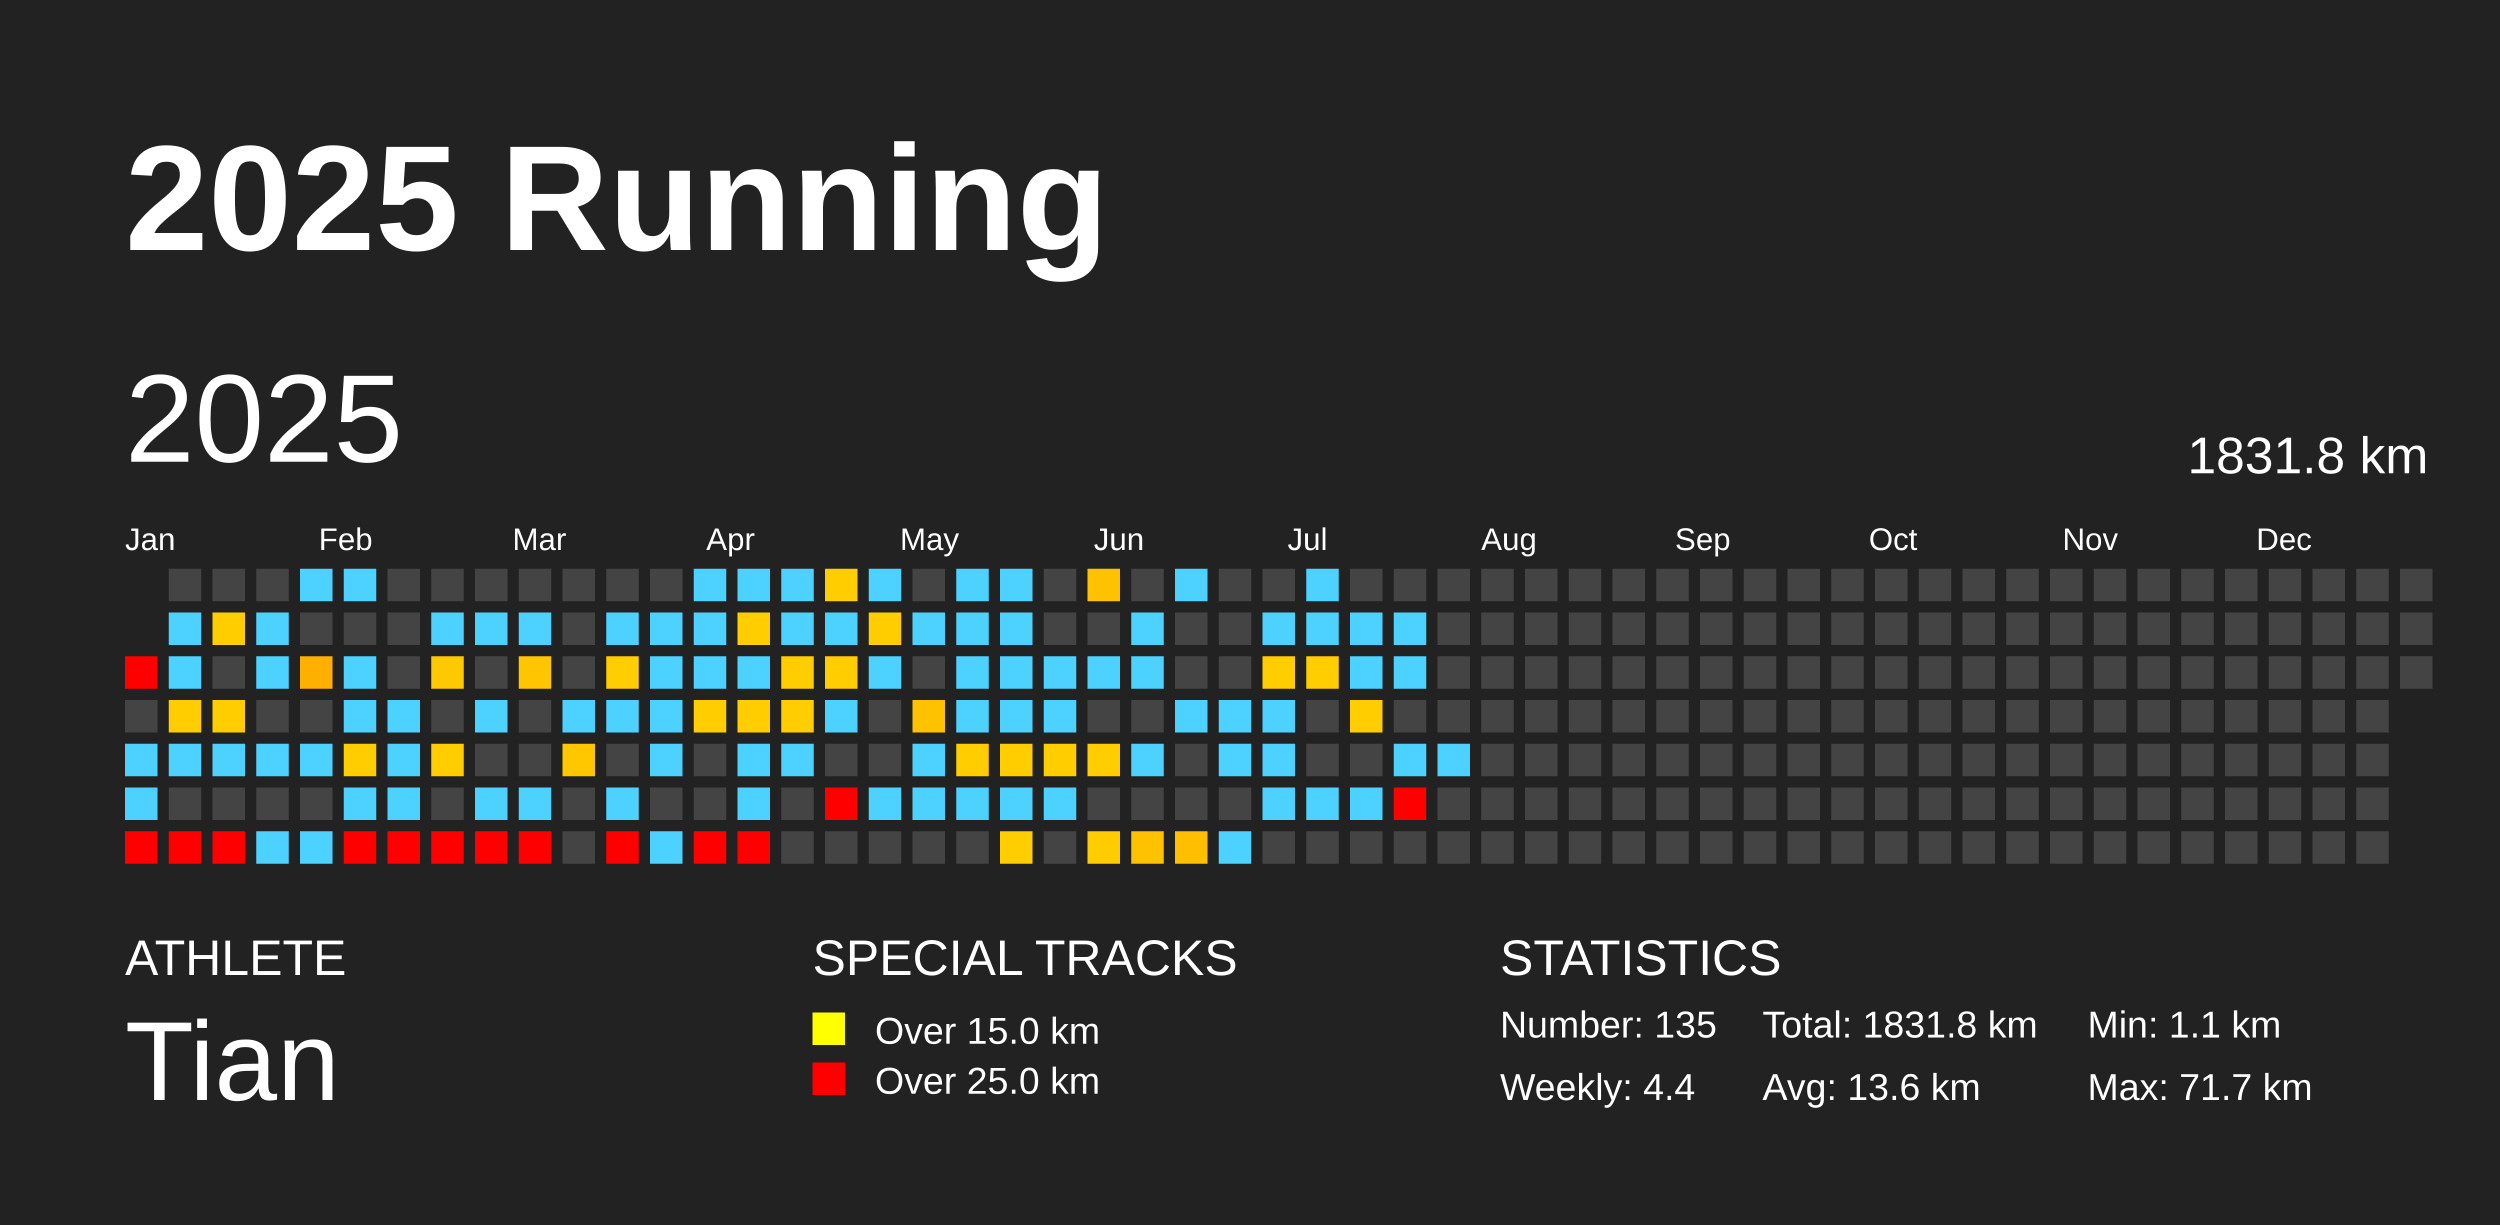
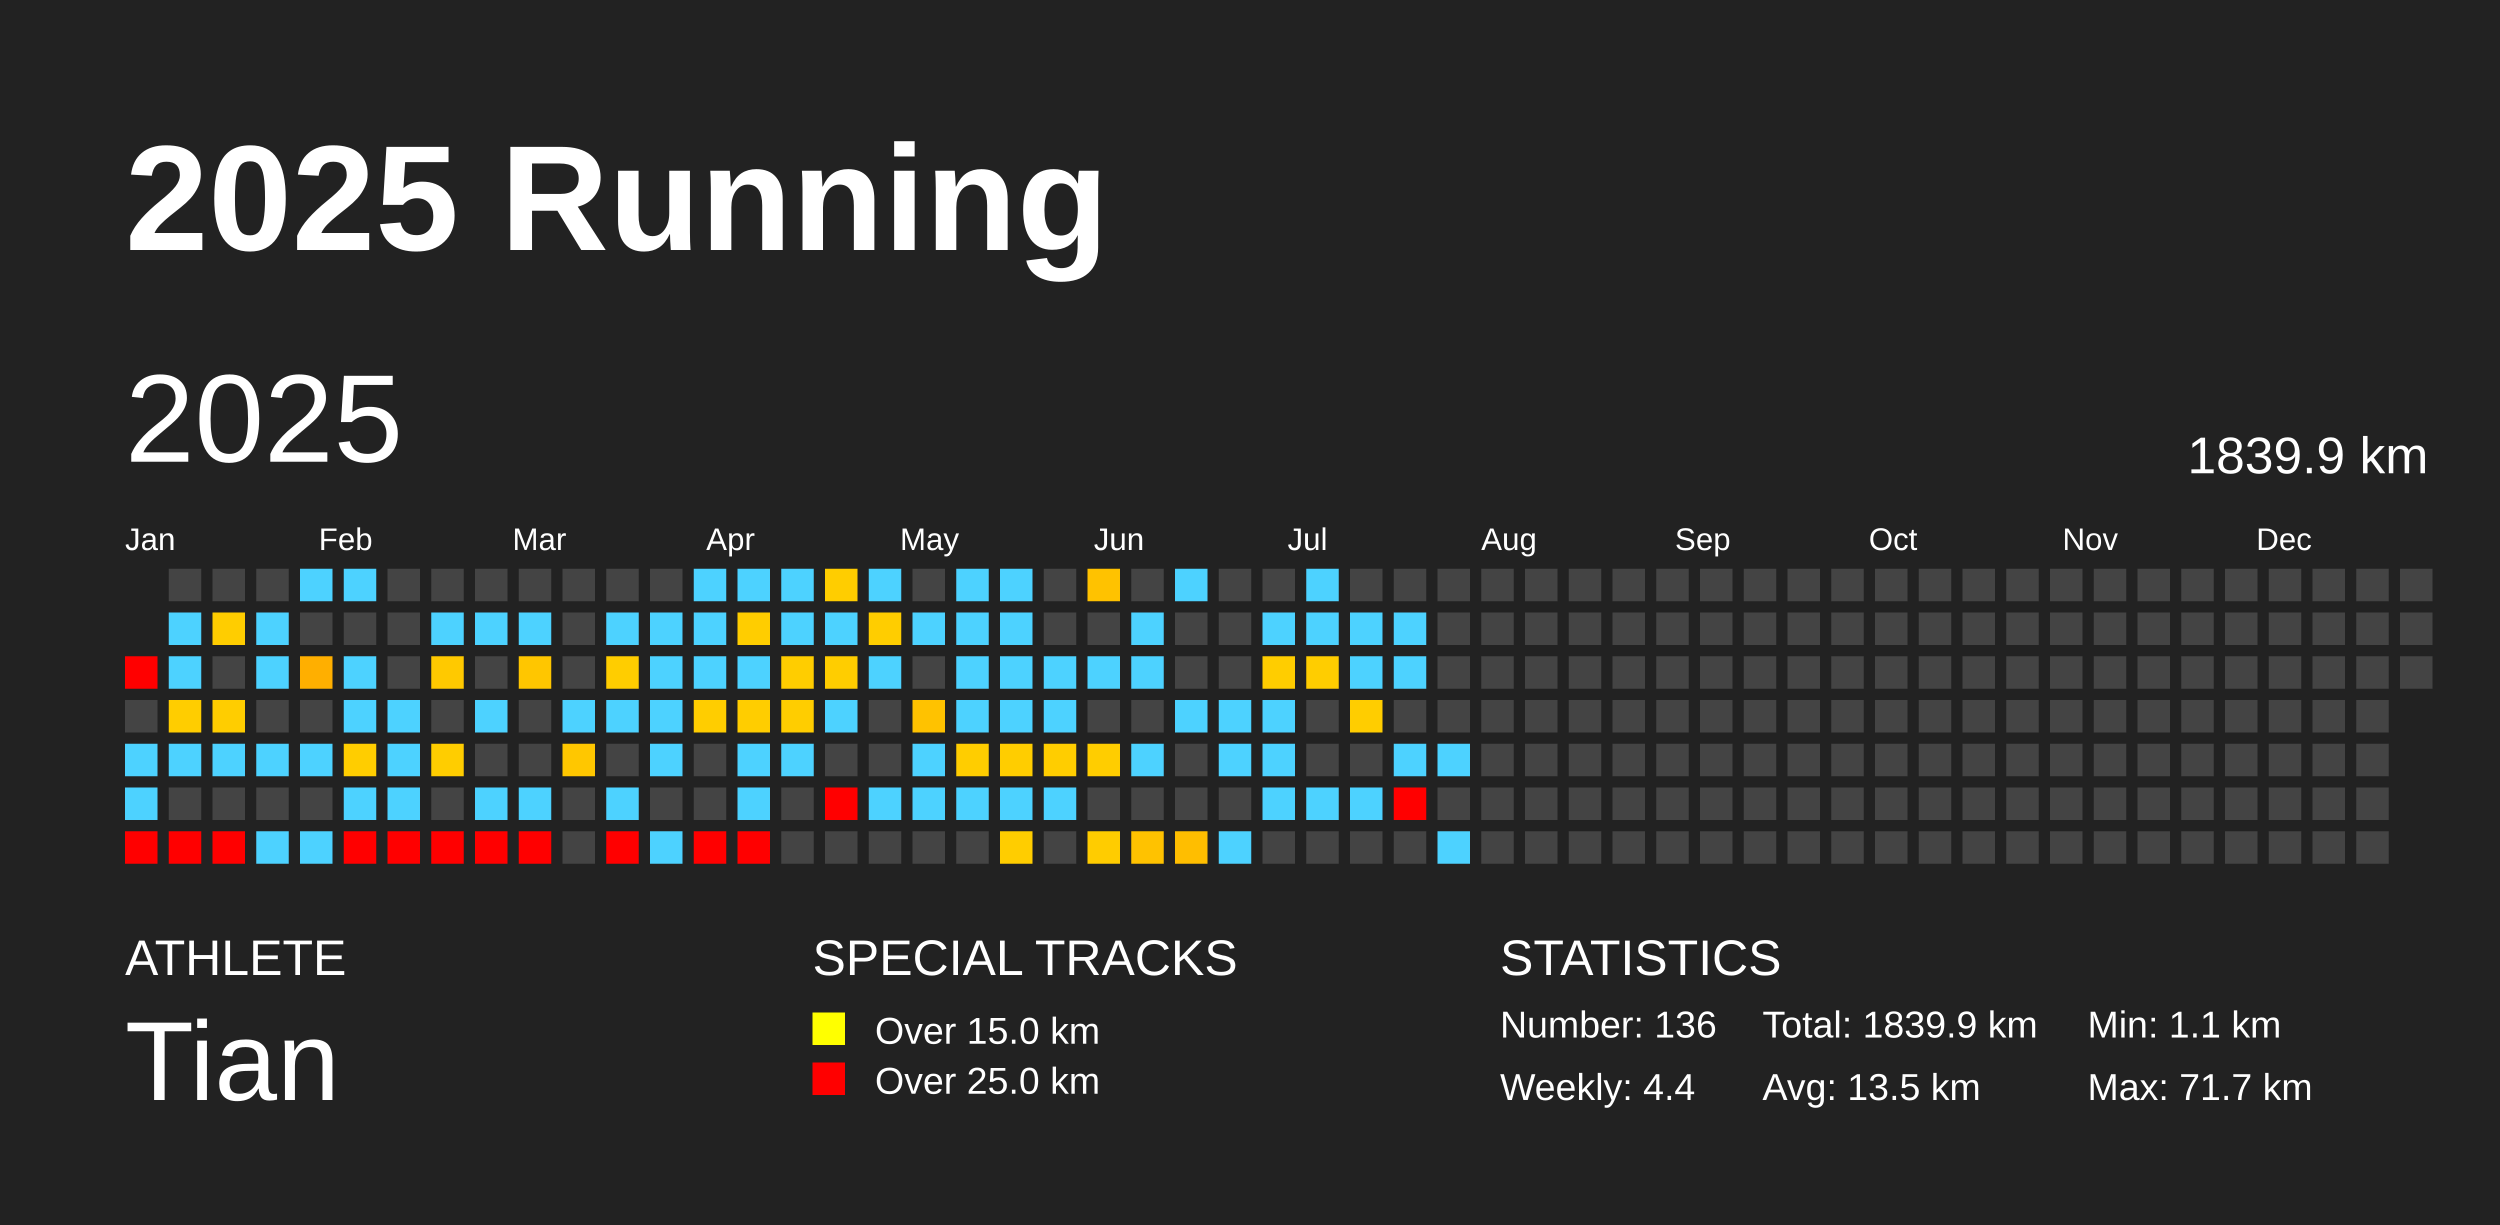
<svg xmlns="http://www.w3.org/2000/svg" baseProfile="full" height="98mm" version="1.1" viewBox="0,0,200,98" width="200mm">
  <defs />
  <rect fill="#222222" height="98" width="200" x="0" y="0" />
  <text fill="#FFFFFF" style="font-size:12px; font-family:Arial; font-weight:bold;" x="10" y="20">2025 Running</text>
  <text fill="#FFFFFF" style="font-size:4px; font-family:Arial" x="10" y="78">ATHLETE</text>
  <text fill="#FFFFFF" style="font-size:9px; font-family:Arial" x="10" y="88">Tian</text>
  <text fill="#FFFFFF" style="font-size:4px; font-family:Arial" x="65" y="78">SPECIAL TRACKS</text>
  <rect fill="yellow" height="2.6" width="2.6" x="65" y="81" />
  <text fill="#FFFFFF" style="font-size:3px; font-family:Arial" x="70" y="83.5">Over 15.0 km</text>
  <rect fill="red" height="2.6" width="2.6" x="65" y="85" />
  <text fill="#FFFFFF" style="font-size:3px; font-family:Arial" x="70" y="87.5">Over 25.0 km</text>
  <text fill="#FFFFFF" style="font-size:4px; font-family:Arial" x="120" y="78">STATISTICS</text>
-   <text fill="#FFFFFF" style="font-size:3px; font-family:Arial" x="120" y="83">Number: 135</text>
+   <text fill="#FFFFFF" style="font-size:3px; font-family:Arial" x="120" y="83">Number: 136</text>
  <text fill="#FFFFFF" style="font-size:3px; font-family:Arial" x="120" y="88">Weekly: 4.4</text>
-   <text fill="#FFFFFF" style="font-size:3px; font-family:Arial" x="141" y="83">Total: 1831.8 km</text>
-   <text fill="#FFFFFF" style="font-size:3px; font-family:Arial" x="141" y="88">Avg: 13.6 km</text>
+   <text fill="#FFFFFF" style="font-size:3px; font-family:Arial" x="141" y="83">Total: 1839.9 km</text>
+   <text fill="#FFFFFF" style="font-size:3px; font-family:Arial" x="141" y="88">Avg: 13.5 km</text>
  <text fill="#FFFFFF" style="font-size:3px; font-family:Arial" x="167" y="83">Min: 1.1 km</text>
  <text fill="#FFFFFF" style="font-size:3px; font-family:Arial" x="167" y="88">Max: 71.7 km</text>
  <text dominant-baseline="hanging" fill="#FFFFFF" style="font-size:10.0px; font-family:Arial;" x="10" y="30">2025</text>
-   <text dominant-baseline="hanging" fill="#FFFFFF" style="font-size:4.125px; font-family:Arial;" x="175" y="35">1831.8 km</text>
+   <text dominant-baseline="hanging" fill="#FFFFFF" style="font-size:4.125px; font-family:Arial;" x="175" y="35">1839.9 km</text>
  <text fill="#FFFFFF" style="font-size:2.5px; font-family:Arial" x="10.0" y="44">Jan</text>
  <text fill="#FFFFFF" style="font-size:2.5px; font-family:Arial" x="25.5" y="44">Feb</text>
  <text fill="#FFFFFF" style="font-size:2.5px; font-family:Arial" x="41.0" y="44">Mar</text>
  <text fill="#FFFFFF" style="font-size:2.5px; font-family:Arial" x="56.5" y="44">Apr</text>
  <text fill="#FFFFFF" style="font-size:2.5px; font-family:Arial" x="72.0" y="44">May</text>
  <text fill="#FFFFFF" style="font-size:2.5px; font-family:Arial" x="87.5" y="44">Jun</text>
  <text fill="#FFFFFF" style="font-size:2.5px; font-family:Arial" x="103.0" y="44">Jul</text>
  <text fill="#FFFFFF" style="font-size:2.5px; font-family:Arial" x="118.5" y="44">Aug</text>
  <text fill="#FFFFFF" style="font-size:2.5px; font-family:Arial" x="134.0" y="44">Sep</text>
  <text fill="#FFFFFF" style="font-size:2.5px; font-family:Arial" x="149.5" y="44">Oct</text>
  <text fill="#FFFFFF" style="font-size:2.5px; font-family:Arial" x="165.0" y="44">Nov</text>
  <text fill="#FFFFFF" style="font-size:2.5px; font-family:Arial" x="180.5" y="44">Dec</text>
  <rect fill="red" height="2.6" width="2.6" x="10.0" y="52.5" />
  <rect fill="#444444" height="2.6" width="2.6" x="10.0" y="56.0" />
  <rect fill="#4dd2ff" height="2.6" width="2.6" x="10.0" y="59.5" />
  <rect fill="#4dd2ff" height="2.6" width="2.6" x="10.0" y="63.0" />
  <rect fill="red" height="2.6" width="2.6" x="10.0" y="66.5" />
  <rect fill="#444444" height="2.6" width="2.6" x="13.5" y="45.5" />
  <rect fill="#4dd2ff" height="2.6" width="2.6" x="13.5" y="49.0" />
  <rect fill="#4dd2ff" height="2.6" width="2.6" x="13.5" y="52.5" />
  <rect fill="#ffcd00" height="2.6" width="2.6" x="13.5" y="56.0" />
  <rect fill="#4dd2ff" height="2.6" width="2.6" x="13.5" y="59.5" />
  <rect fill="#444444" height="2.6" width="2.6" x="13.5" y="63.0" />
  <rect fill="red" height="2.6" width="2.6" x="13.5" y="66.5" />
  <rect fill="#444444" height="2.6" width="2.6" x="17.0" y="45.5" />
  <rect fill="#ffcd00" height="2.6" width="2.6" x="17.0" y="49.0" />
  <rect fill="#444444" height="2.6" width="2.6" x="17.0" y="52.5" />
  <rect fill="#ffcd00" height="2.6" width="2.6" x="17.0" y="56.0" />
  <rect fill="#4dd2ff" height="2.6" width="2.6" x="17.0" y="59.5" />
  <rect fill="#444444" height="2.6" width="2.6" x="17.0" y="63.0" />
  <rect fill="red" height="2.6" width="2.6" x="17.0" y="66.5" />
  <rect fill="#444444" height="2.6" width="2.6" x="20.5" y="45.5" />
  <rect fill="#4dd2ff" height="2.6" width="2.6" x="20.5" y="49.0" />
  <rect fill="#4dd2ff" height="2.6" width="2.6" x="20.5" y="52.5" />
  <rect fill="#444444" height="2.6" width="2.6" x="20.5" y="56.0" />
  <rect fill="#4dd2ff" height="2.6" width="2.6" x="20.5" y="59.5" />
  <rect fill="#444444" height="2.6" width="2.6" x="20.5" y="63.0" />
  <rect fill="#4dd2ff" height="2.6" width="2.6" x="20.5" y="66.5" />
  <rect fill="#4dd2ff" height="2.6" width="2.6" x="24.0" y="45.5" />
  <rect fill="#444444" height="2.6" width="2.6" x="24.0" y="49.0" />
  <rect fill="#ffaf00" height="2.6" width="2.6" x="24.0" y="52.5" />
  <rect fill="#444444" height="2.6" width="2.6" x="24.0" y="56.0" />
  <rect fill="#4dd2ff" height="2.6" width="2.6" x="24.0" y="59.5" />
  <rect fill="#444444" height="2.6" width="2.6" x="24.0" y="63.0" />
  <rect fill="#4dd2ff" height="2.6" width="2.6" x="24.0" y="66.5" />
  <rect fill="#4dd2ff" height="2.6" width="2.6" x="27.5" y="45.5" />
  <rect fill="#444444" height="2.6" width="2.6" x="27.5" y="49.0" />
  <rect fill="#4dd2ff" height="2.6" width="2.6" x="27.5" y="52.5" />
  <rect fill="#4dd2ff" height="2.6" width="2.6" x="27.5" y="56.0" />
  <rect fill="#ffcd00" height="2.6" width="2.6" x="27.5" y="59.5" />
  <rect fill="#4dd2ff" height="2.6" width="2.6" x="27.5" y="63.0" />
  <rect fill="red" height="2.6" width="2.6" x="27.5" y="66.5" />
  <rect fill="#444444" height="2.6" width="2.6" x="31.0" y="45.5" />
  <rect fill="#444444" height="2.6" width="2.6" x="31.0" y="49.0" />
  <rect fill="#444444" height="2.6" width="2.6" x="31.0" y="52.5" />
  <rect fill="#4dd2ff" height="2.6" width="2.6" x="31.0" y="56.0" />
  <rect fill="#4dd2ff" height="2.6" width="2.6" x="31.0" y="59.5" />
  <rect fill="#4dd2ff" height="2.6" width="2.6" x="31.0" y="63.0" />
  <rect fill="red" height="2.6" width="2.6" x="31.0" y="66.5" />
  <rect fill="#444444" height="2.6" width="2.6" x="34.5" y="45.5" />
  <rect fill="#4dd2ff" height="2.6" width="2.6" x="34.5" y="49.0" />
  <rect fill="#ffc900" height="2.6" width="2.6" x="34.5" y="52.5" />
  <rect fill="#444444" height="2.6" width="2.6" x="34.5" y="56.0" />
  <rect fill="#ffcd00" height="2.6" width="2.6" x="34.5" y="59.5" />
  <rect fill="#444444" height="2.6" width="2.6" x="34.5" y="63.0" />
  <rect fill="red" height="2.6" width="2.6" x="34.5" y="66.5" />
  <rect fill="#444444" height="2.6" width="2.6" x="38.0" y="45.5" />
  <rect fill="#4dd2ff" height="2.6" width="2.6" x="38.0" y="49.0" />
  <rect fill="#444444" height="2.6" width="2.6" x="38.0" y="52.5" />
  <rect fill="#4dd2ff" height="2.6" width="2.6" x="38.0" y="56.0" />
  <rect fill="#444444" height="2.6" width="2.6" x="38.0" y="59.5" />
  <rect fill="#4dd2ff" height="2.6" width="2.6" x="38.0" y="63.0" />
  <rect fill="red" height="2.6" width="2.6" x="38.0" y="66.5" />
  <rect fill="#444444" height="2.6" width="2.6" x="41.5" y="45.5" />
  <rect fill="#4dd2ff" height="2.6" width="2.6" x="41.5" y="49.0" />
  <rect fill="#ffc600" height="2.6" width="2.6" x="41.5" y="52.5" />
  <rect fill="#444444" height="2.6" width="2.6" x="41.5" y="56.0" />
  <rect fill="#444444" height="2.6" width="2.6" x="41.5" y="59.5" />
  <rect fill="#4dd2ff" height="2.6" width="2.6" x="41.5" y="63.0" />
  <rect fill="red" height="2.6" width="2.6" x="41.5" y="66.5" />
  <rect fill="#444444" height="2.6" width="2.6" x="45.0" y="45.5" />
  <rect fill="#444444" height="2.6" width="2.6" x="45.0" y="49.0" />
  <rect fill="#444444" height="2.6" width="2.6" x="45.0" y="52.5" />
  <rect fill="#4dd2ff" height="2.6" width="2.6" x="45.0" y="56.0" />
  <rect fill="#ffc700" height="2.6" width="2.6" x="45.0" y="59.5" />
  <rect fill="#444444" height="2.6" width="2.6" x="45.0" y="63.0" />
  <rect fill="#444444" height="2.6" width="2.6" x="45.0" y="66.5" />
  <rect fill="#444444" height="2.6" width="2.6" x="48.5" y="45.5" />
  <rect fill="#4dd2ff" height="2.6" width="2.6" x="48.5" y="49.0" />
  <rect fill="#ffcd00" height="2.6" width="2.6" x="48.5" y="52.5" />
  <rect fill="#4dd2ff" height="2.6" width="2.6" x="48.5" y="56.0" />
  <rect fill="#444444" height="2.6" width="2.6" x="48.5" y="59.5" />
  <rect fill="#4dd2ff" height="2.6" width="2.6" x="48.5" y="63.0" />
  <rect fill="red" height="2.6" width="2.6" x="48.5" y="66.5" />
  <rect fill="#444444" height="2.6" width="2.6" x="52.0" y="45.5" />
  <rect fill="#4dd2ff" height="2.6" width="2.6" x="52.0" y="49.0" />
  <rect fill="#4dd2ff" height="2.6" width="2.6" x="52.0" y="52.5" />
  <rect fill="#4dd2ff" height="2.6" width="2.6" x="52.0" y="56.0" />
  <rect fill="#4dd2ff" height="2.6" width="2.6" x="52.0" y="59.5" />
  <rect fill="#444444" height="2.6" width="2.6" x="52.0" y="63.0" />
  <rect fill="#4dd2ff" height="2.6" width="2.6" x="52.0" y="66.5" />
  <rect fill="#4dd2ff" height="2.6" width="2.6" x="55.5" y="45.5" />
  <rect fill="#4dd2ff" height="2.6" width="2.6" x="55.5" y="49.0" />
  <rect fill="#4dd2ff" height="2.6" width="2.6" x="55.5" y="52.5" />
  <rect fill="#ffcd00" height="2.6" width="2.6" x="55.5" y="56.0" />
  <rect fill="#444444" height="2.6" width="2.6" x="55.5" y="59.5" />
  <rect fill="#444444" height="2.6" width="2.6" x="55.5" y="63.0" />
  <rect fill="red" height="2.6" width="2.6" x="55.5" y="66.5" />
  <rect fill="#4dd2ff" height="2.6" width="2.6" x="59.0" y="45.5" />
  <rect fill="#ffcd00" height="2.6" width="2.6" x="59.0" y="49.0" />
  <rect fill="#4dd2ff" height="2.6" width="2.6" x="59.0" y="52.5" />
  <rect fill="#ffcd00" height="2.6" width="2.6" x="59.0" y="56.0" />
  <rect fill="#4dd2ff" height="2.6" width="2.6" x="59.0" y="59.5" />
  <rect fill="#4dd2ff" height="2.6" width="2.6" x="59.0" y="63.0" />
  <rect fill="red" height="2.6" width="2.6" x="59.0" y="66.5" />
  <rect fill="#4dd2ff" height="2.6" width="2.6" x="62.5" y="45.5" />
  <rect fill="#4dd2ff" height="2.6" width="2.6" x="62.5" y="49.0" />
  <rect fill="#ffcd00" height="2.6" width="2.6" x="62.5" y="52.5" />
  <rect fill="#ffcd00" height="2.6" width="2.6" x="62.5" y="56.0" />
  <rect fill="#4dd2ff" height="2.6" width="2.6" x="62.5" y="59.5" />
  <rect fill="#444444" height="2.6" width="2.6" x="62.5" y="63.0" />
  <rect fill="#444444" height="2.6" width="2.6" x="62.5" y="66.5" />
  <rect fill="#ffcd00" height="2.6" width="2.6" x="66.0" y="45.5" />
  <rect fill="#4dd2ff" height="2.6" width="2.6" x="66.0" y="49.0" />
  <rect fill="#ffcd00" height="2.6" width="2.6" x="66.0" y="52.5" />
  <rect fill="#4dd2ff" height="2.6" width="2.6" x="66.0" y="56.0" />
  <rect fill="#444444" height="2.6" width="2.6" x="66.0" y="59.5" />
  <rect fill="red" height="2.6" width="2.6" x="66.0" y="63.0" />
  <rect fill="#444444" height="2.6" width="2.6" x="66.0" y="66.5" />
  <rect fill="#4dd2ff" height="2.6" width="2.6" x="69.5" y="45.5" />
  <rect fill="#ffcd00" height="2.6" width="2.6" x="69.5" y="49.0" />
  <rect fill="#4dd2ff" height="2.6" width="2.6" x="69.5" y="52.5" />
  <rect fill="#444444" height="2.6" width="2.6" x="69.5" y="56.0" />
  <rect fill="#444444" height="2.6" width="2.6" x="69.5" y="59.5" />
  <rect fill="#4dd2ff" height="2.6" width="2.6" x="69.5" y="63.0" />
  <rect fill="#444444" height="2.6" width="2.6" x="69.5" y="66.5" />
  <rect fill="#444444" height="2.6" width="2.6" x="73.0" y="45.5" />
  <rect fill="#4dd2ff" height="2.6" width="2.6" x="73.0" y="49.0" />
  <rect fill="#444444" height="2.6" width="2.6" x="73.0" y="52.5" />
  <rect fill="#ffc200" height="2.6" width="2.6" x="73.0" y="56.0" />
  <rect fill="#4dd2ff" height="2.6" width="2.6" x="73.0" y="59.5" />
  <rect fill="#4dd2ff" height="2.6" width="2.6" x="73.0" y="63.0" />
  <rect fill="#444444" height="2.6" width="2.6" x="73.0" y="66.5" />
  <rect fill="#4dd2ff" height="2.6" width="2.6" x="76.5" y="45.5" />
  <rect fill="#4dd2ff" height="2.6" width="2.6" x="76.5" y="49.0" />
  <rect fill="#4dd2ff" height="2.6" width="2.6" x="76.5" y="52.5" />
  <rect fill="#4dd2ff" height="2.6" width="2.6" x="76.5" y="56.0" />
  <rect fill="#ffcd00" height="2.6" width="2.6" x="76.5" y="59.5" />
  <rect fill="#4dd2ff" height="2.6" width="2.6" x="76.5" y="63.0" />
  <rect fill="#444444" height="2.6" width="2.6" x="76.5" y="66.5" />
  <rect fill="#4dd2ff" height="2.6" width="2.6" x="80.0" y="45.5" />
  <rect fill="#4dd2ff" height="2.6" width="2.6" x="80.0" y="49.0" />
  <rect fill="#4dd2ff" height="2.6" width="2.6" x="80.0" y="52.5" />
  <rect fill="#4dd2ff" height="2.6" width="2.6" x="80.0" y="56.0" />
  <rect fill="#ffcd00" height="2.6" width="2.6" x="80.0" y="59.5" />
  <rect fill="#4dd2ff" height="2.6" width="2.6" x="80.0" y="63.0" />
  <rect fill="#ffcd00" height="2.6" width="2.6" x="80.0" y="66.5" />
  <rect fill="#444444" height="2.6" width="2.6" x="83.5" y="45.5" />
  <rect fill="#444444" height="2.6" width="2.6" x="83.5" y="49.0" />
  <rect fill="#4dd2ff" height="2.6" width="2.6" x="83.5" y="52.5" />
  <rect fill="#4dd2ff" height="2.6" width="2.6" x="83.5" y="56.0" />
  <rect fill="#ffcd00" height="2.6" width="2.6" x="83.5" y="59.5" />
  <rect fill="#4dd2ff" height="2.6" width="2.6" x="83.5" y="63.0" />
  <rect fill="#444444" height="2.6" width="2.6" x="83.5" y="66.5" />
  <rect fill="#ffc200" height="2.6" width="2.6" x="87.0" y="45.5" />
  <rect fill="#444444" height="2.6" width="2.6" x="87.0" y="49.0" />
  <rect fill="#4dd2ff" height="2.6" width="2.6" x="87.0" y="52.5" />
  <rect fill="#444444" height="2.6" width="2.6" x="87.0" y="56.0" />
  <rect fill="#ffcd00" height="2.6" width="2.6" x="87.0" y="59.5" />
  <rect fill="#444444" height="2.6" width="2.6" x="87.0" y="63.0" />
  <rect fill="#ffcc00" height="2.6" width="2.6" x="87.0" y="66.5" />
  <rect fill="#444444" height="2.6" width="2.6" x="90.5" y="45.5" />
  <rect fill="#4dd2ff" height="2.6" width="2.6" x="90.5" y="49.0" />
  <rect fill="#4dd2ff" height="2.6" width="2.6" x="90.5" y="52.5" />
  <rect fill="#444444" height="2.6" width="2.6" x="90.5" y="56.0" />
  <rect fill="#4dd2ff" height="2.6" width="2.6" x="90.5" y="59.5" />
  <rect fill="#444444" height="2.6" width="2.6" x="90.5" y="63.0" />
  <rect fill="#ffc200" height="2.6" width="2.6" x="90.5" y="66.5" />
  <rect fill="#4dd2ff" height="2.6" width="2.6" x="94.0" y="45.5" />
  <rect fill="#444444" height="2.6" width="2.6" x="94.0" y="49.0" />
  <rect fill="#444444" height="2.6" width="2.6" x="94.0" y="52.5" />
  <rect fill="#4dd2ff" height="2.6" width="2.6" x="94.0" y="56.0" />
  <rect fill="#444444" height="2.6" width="2.6" x="94.0" y="59.5" />
  <rect fill="#444444" height="2.6" width="2.6" x="94.0" y="63.0" />
  <rect fill="#ffbe00" height="2.6" width="2.6" x="94.0" y="66.5" />
  <rect fill="#444444" height="2.6" width="2.6" x="97.5" y="45.5" />
  <rect fill="#444444" height="2.6" width="2.6" x="97.5" y="49.0" />
  <rect fill="#444444" height="2.6" width="2.6" x="97.5" y="52.5" />
  <rect fill="#4dd2ff" height="2.6" width="2.6" x="97.5" y="56.0" />
  <rect fill="#4dd2ff" height="2.6" width="2.6" x="97.5" y="59.5" />
  <rect fill="#444444" height="2.6" width="2.6" x="97.5" y="63.0" />
  <rect fill="#4dd2ff" height="2.6" width="2.6" x="97.5" y="66.5" />
  <rect fill="#444444" height="2.6" width="2.6" x="101.0" y="45.5" />
  <rect fill="#4dd2ff" height="2.6" width="2.6" x="101.0" y="49.0" />
  <rect fill="#ffcd00" height="2.6" width="2.6" x="101.0" y="52.5" />
  <rect fill="#4dd2ff" height="2.6" width="2.6" x="101.0" y="56.0" />
  <rect fill="#4dd2ff" height="2.6" width="2.6" x="101.0" y="59.5" />
  <rect fill="#4dd2ff" height="2.6" width="2.6" x="101.0" y="63.0" />
  <rect fill="#444444" height="2.6" width="2.6" x="101.0" y="66.5" />
  <rect fill="#4dd2ff" height="2.6" width="2.6" x="104.5" y="45.5" />
  <rect fill="#4dd2ff" height="2.6" width="2.6" x="104.5" y="49.0" />
  <rect fill="#ffcd00" height="2.6" width="2.6" x="104.5" y="52.5" />
  <rect fill="#444444" height="2.6" width="2.6" x="104.5" y="56.0" />
  <rect fill="#444444" height="2.6" width="2.6" x="104.5" y="59.5" />
  <rect fill="#4dd2ff" height="2.6" width="2.6" x="104.5" y="63.0" />
  <rect fill="#444444" height="2.6" width="2.6" x="104.5" y="66.5" />
  <rect fill="#444444" height="2.6" width="2.6" x="108.0" y="45.5" />
  <rect fill="#4dd2ff" height="2.6" width="2.6" x="108.0" y="49.0" />
  <rect fill="#4dd2ff" height="2.6" width="2.6" x="108.0" y="52.5" />
  <rect fill="#ffcd00" height="2.6" width="2.6" x="108.0" y="56.0" />
  <rect fill="#444444" height="2.6" width="2.6" x="108.0" y="59.5" />
  <rect fill="#4dd2ff" height="2.6" width="2.6" x="108.0" y="63.0" />
  <rect fill="#444444" height="2.6" width="2.6" x="108.0" y="66.5" />
  <rect fill="#444444" height="2.6" width="2.6" x="111.5" y="45.5" />
  <rect fill="#4dd2ff" height="2.6" width="2.6" x="111.5" y="49.0" />
  <rect fill="#4dd2ff" height="2.6" width="2.6" x="111.5" y="52.5" />
  <rect fill="#444444" height="2.6" width="2.6" x="111.5" y="56.0" />
  <rect fill="#4dd2ff" height="2.6" width="2.6" x="111.5" y="59.5" />
  <rect fill="red" height="2.6" width="2.6" x="111.5" y="63.0" />
  <rect fill="#444444" height="2.6" width="2.6" x="111.5" y="66.5" />
  <rect fill="#444444" height="2.6" width="2.6" x="115.0" y="45.5" />
  <rect fill="#444444" height="2.6" width="2.6" x="115.0" y="49.0" />
  <rect fill="#444444" height="2.6" width="2.6" x="115.0" y="52.5" />
  <rect fill="#444444" height="2.6" width="2.6" x="115.0" y="56.0" />
  <rect fill="#4dd2ff" height="2.6" width="2.6" x="115.0" y="59.5" />
  <rect fill="#444444" height="2.6" width="2.6" x="115.0" y="63.0" />
-   <rect fill="#444444" height="2.6" width="2.6" x="115.0" y="66.5" />
+   <rect fill="#4dd2ff" height="2.6" width="2.6" x="115.0" y="66.5" />
  <rect fill="#444444" height="2.6" width="2.6" x="118.5" y="45.5" />
  <rect fill="#444444" height="2.6" width="2.6" x="118.5" y="49.0" />
  <rect fill="#444444" height="2.6" width="2.6" x="118.5" y="52.5" />
  <rect fill="#444444" height="2.6" width="2.6" x="118.5" y="56.0" />
  <rect fill="#444444" height="2.6" width="2.6" x="118.5" y="59.5" />
  <rect fill="#444444" height="2.6" width="2.6" x="118.5" y="63.0" />
  <rect fill="#444444" height="2.6" width="2.6" x="118.5" y="66.5" />
  <rect fill="#444444" height="2.6" width="2.6" x="122.0" y="45.5" />
  <rect fill="#444444" height="2.6" width="2.6" x="122.0" y="49.0" />
  <rect fill="#444444" height="2.6" width="2.6" x="122.0" y="52.5" />
  <rect fill="#444444" height="2.6" width="2.6" x="122.0" y="56.0" />
  <rect fill="#444444" height="2.6" width="2.6" x="122.0" y="59.5" />
  <rect fill="#444444" height="2.6" width="2.6" x="122.0" y="63.0" />
  <rect fill="#444444" height="2.6" width="2.6" x="122.0" y="66.5" />
  <rect fill="#444444" height="2.6" width="2.6" x="125.5" y="45.5" />
  <rect fill="#444444" height="2.6" width="2.6" x="125.5" y="49.0" />
  <rect fill="#444444" height="2.6" width="2.6" x="125.5" y="52.5" />
  <rect fill="#444444" height="2.6" width="2.6" x="125.5" y="56.0" />
  <rect fill="#444444" height="2.6" width="2.6" x="125.5" y="59.5" />
  <rect fill="#444444" height="2.6" width="2.6" x="125.5" y="63.0" />
  <rect fill="#444444" height="2.6" width="2.6" x="125.5" y="66.5" />
  <rect fill="#444444" height="2.6" width="2.6" x="129.0" y="45.5" />
  <rect fill="#444444" height="2.6" width="2.6" x="129.0" y="49.0" />
  <rect fill="#444444" height="2.6" width="2.6" x="129.0" y="52.5" />
  <rect fill="#444444" height="2.6" width="2.6" x="129.0" y="56.0" />
  <rect fill="#444444" height="2.6" width="2.6" x="129.0" y="59.5" />
  <rect fill="#444444" height="2.6" width="2.6" x="129.0" y="63.0" />
  <rect fill="#444444" height="2.6" width="2.6" x="129.0" y="66.5" />
  <rect fill="#444444" height="2.6" width="2.6" x="132.5" y="45.5" />
  <rect fill="#444444" height="2.6" width="2.6" x="132.5" y="49.0" />
  <rect fill="#444444" height="2.6" width="2.6" x="132.5" y="52.5" />
  <rect fill="#444444" height="2.6" width="2.6" x="132.5" y="56.0" />
  <rect fill="#444444" height="2.6" width="2.6" x="132.5" y="59.5" />
  <rect fill="#444444" height="2.6" width="2.6" x="132.5" y="63.0" />
  <rect fill="#444444" height="2.6" width="2.6" x="132.5" y="66.5" />
  <rect fill="#444444" height="2.6" width="2.6" x="136.0" y="45.5" />
  <rect fill="#444444" height="2.6" width="2.6" x="136.0" y="49.0" />
  <rect fill="#444444" height="2.6" width="2.6" x="136.0" y="52.5" />
  <rect fill="#444444" height="2.6" width="2.6" x="136.0" y="56.0" />
  <rect fill="#444444" height="2.6" width="2.6" x="136.0" y="59.5" />
  <rect fill="#444444" height="2.6" width="2.6" x="136.0" y="63.0" />
  <rect fill="#444444" height="2.6" width="2.6" x="136.0" y="66.5" />
  <rect fill="#444444" height="2.6" width="2.6" x="139.5" y="45.5" />
  <rect fill="#444444" height="2.6" width="2.6" x="139.5" y="49.0" />
  <rect fill="#444444" height="2.6" width="2.6" x="139.5" y="52.5" />
  <rect fill="#444444" height="2.6" width="2.6" x="139.5" y="56.0" />
  <rect fill="#444444" height="2.6" width="2.6" x="139.5" y="59.5" />
  <rect fill="#444444" height="2.6" width="2.6" x="139.5" y="63.0" />
  <rect fill="#444444" height="2.6" width="2.6" x="139.5" y="66.5" />
  <rect fill="#444444" height="2.6" width="2.6" x="143.0" y="45.5" />
  <rect fill="#444444" height="2.6" width="2.6" x="143.0" y="49.0" />
  <rect fill="#444444" height="2.6" width="2.6" x="143.0" y="52.5" />
  <rect fill="#444444" height="2.6" width="2.6" x="143.0" y="56.0" />
  <rect fill="#444444" height="2.6" width="2.6" x="143.0" y="59.5" />
  <rect fill="#444444" height="2.6" width="2.6" x="143.0" y="63.0" />
  <rect fill="#444444" height="2.6" width="2.6" x="143.0" y="66.5" />
  <rect fill="#444444" height="2.6" width="2.6" x="146.5" y="45.5" />
  <rect fill="#444444" height="2.6" width="2.6" x="146.5" y="49.0" />
  <rect fill="#444444" height="2.6" width="2.6" x="146.5" y="52.5" />
  <rect fill="#444444" height="2.6" width="2.6" x="146.5" y="56.0" />
  <rect fill="#444444" height="2.6" width="2.6" x="146.5" y="59.5" />
  <rect fill="#444444" height="2.6" width="2.6" x="146.5" y="63.0" />
  <rect fill="#444444" height="2.6" width="2.6" x="146.5" y="66.5" />
  <rect fill="#444444" height="2.6" width="2.6" x="150.0" y="45.5" />
  <rect fill="#444444" height="2.6" width="2.6" x="150.0" y="49.0" />
  <rect fill="#444444" height="2.6" width="2.6" x="150.0" y="52.5" />
  <rect fill="#444444" height="2.6" width="2.6" x="150.0" y="56.0" />
  <rect fill="#444444" height="2.6" width="2.6" x="150.0" y="59.5" />
  <rect fill="#444444" height="2.6" width="2.6" x="150.0" y="63.0" />
  <rect fill="#444444" height="2.6" width="2.6" x="150.0" y="66.5" />
  <rect fill="#444444" height="2.6" width="2.6" x="153.5" y="45.5" />
  <rect fill="#444444" height="2.6" width="2.6" x="153.5" y="49.0" />
  <rect fill="#444444" height="2.6" width="2.6" x="153.5" y="52.5" />
  <rect fill="#444444" height="2.6" width="2.6" x="153.5" y="56.0" />
  <rect fill="#444444" height="2.6" width="2.6" x="153.5" y="59.5" />
  <rect fill="#444444" height="2.6" width="2.6" x="153.5" y="63.0" />
  <rect fill="#444444" height="2.6" width="2.6" x="153.5" y="66.5" />
  <rect fill="#444444" height="2.6" width="2.6" x="157.0" y="45.5" />
  <rect fill="#444444" height="2.6" width="2.6" x="157.0" y="49.0" />
  <rect fill="#444444" height="2.6" width="2.6" x="157.0" y="52.5" />
  <rect fill="#444444" height="2.6" width="2.6" x="157.0" y="56.0" />
  <rect fill="#444444" height="2.6" width="2.6" x="157.0" y="59.5" />
  <rect fill="#444444" height="2.6" width="2.6" x="157.0" y="63.0" />
  <rect fill="#444444" height="2.6" width="2.6" x="157.0" y="66.5" />
  <rect fill="#444444" height="2.6" width="2.6" x="160.5" y="45.5" />
  <rect fill="#444444" height="2.6" width="2.6" x="160.5" y="49.0" />
  <rect fill="#444444" height="2.6" width="2.6" x="160.5" y="52.5" />
  <rect fill="#444444" height="2.6" width="2.6" x="160.5" y="56.0" />
  <rect fill="#444444" height="2.6" width="2.6" x="160.5" y="59.5" />
  <rect fill="#444444" height="2.6" width="2.6" x="160.5" y="63.0" />
  <rect fill="#444444" height="2.6" width="2.6" x="160.5" y="66.5" />
  <rect fill="#444444" height="2.6" width="2.6" x="164.0" y="45.5" />
  <rect fill="#444444" height="2.6" width="2.6" x="164.0" y="49.0" />
  <rect fill="#444444" height="2.6" width="2.6" x="164.0" y="52.5" />
  <rect fill="#444444" height="2.6" width="2.6" x="164.0" y="56.0" />
  <rect fill="#444444" height="2.6" width="2.6" x="164.0" y="59.5" />
  <rect fill="#444444" height="2.6" width="2.6" x="164.0" y="63.0" />
  <rect fill="#444444" height="2.6" width="2.6" x="164.0" y="66.5" />
  <rect fill="#444444" height="2.6" width="2.6" x="167.5" y="45.5" />
  <rect fill="#444444" height="2.6" width="2.6" x="167.5" y="49.0" />
  <rect fill="#444444" height="2.6" width="2.6" x="167.5" y="52.5" />
  <rect fill="#444444" height="2.6" width="2.6" x="167.5" y="56.0" />
  <rect fill="#444444" height="2.6" width="2.6" x="167.5" y="59.5" />
  <rect fill="#444444" height="2.6" width="2.6" x="167.5" y="63.0" />
  <rect fill="#444444" height="2.6" width="2.6" x="167.5" y="66.5" />
  <rect fill="#444444" height="2.6" width="2.6" x="171.0" y="45.5" />
  <rect fill="#444444" height="2.6" width="2.6" x="171.0" y="49.0" />
  <rect fill="#444444" height="2.6" width="2.6" x="171.0" y="52.5" />
  <rect fill="#444444" height="2.6" width="2.6" x="171.0" y="56.0" />
  <rect fill="#444444" height="2.6" width="2.6" x="171.0" y="59.5" />
  <rect fill="#444444" height="2.6" width="2.6" x="171.0" y="63.0" />
  <rect fill="#444444" height="2.6" width="2.6" x="171.0" y="66.5" />
  <rect fill="#444444" height="2.6" width="2.6" x="174.5" y="45.5" />
  <rect fill="#444444" height="2.6" width="2.6" x="174.5" y="49.0" />
  <rect fill="#444444" height="2.6" width="2.6" x="174.5" y="52.5" />
  <rect fill="#444444" height="2.6" width="2.6" x="174.5" y="56.0" />
  <rect fill="#444444" height="2.6" width="2.6" x="174.5" y="59.5" />
  <rect fill="#444444" height="2.6" width="2.6" x="174.5" y="63.0" />
  <rect fill="#444444" height="2.6" width="2.6" x="174.5" y="66.5" />
  <rect fill="#444444" height="2.6" width="2.6" x="178.0" y="45.5" />
  <rect fill="#444444" height="2.6" width="2.6" x="178.0" y="49.0" />
  <rect fill="#444444" height="2.6" width="2.6" x="178.0" y="52.5" />
  <rect fill="#444444" height="2.6" width="2.6" x="178.0" y="56.0" />
  <rect fill="#444444" height="2.6" width="2.6" x="178.0" y="59.5" />
  <rect fill="#444444" height="2.6" width="2.6" x="178.0" y="63.0" />
  <rect fill="#444444" height="2.6" width="2.6" x="178.0" y="66.5" />
  <rect fill="#444444" height="2.6" width="2.6" x="181.5" y="45.5" />
  <rect fill="#444444" height="2.6" width="2.6" x="181.5" y="49.0" />
  <rect fill="#444444" height="2.6" width="2.6" x="181.5" y="52.5" />
  <rect fill="#444444" height="2.6" width="2.6" x="181.5" y="56.0" />
  <rect fill="#444444" height="2.6" width="2.6" x="181.5" y="59.5" />
  <rect fill="#444444" height="2.6" width="2.6" x="181.5" y="63.0" />
  <rect fill="#444444" height="2.6" width="2.6" x="181.5" y="66.5" />
  <rect fill="#444444" height="2.6" width="2.6" x="185.0" y="45.5" />
  <rect fill="#444444" height="2.6" width="2.6" x="185.0" y="49.0" />
  <rect fill="#444444" height="2.6" width="2.6" x="185.0" y="52.5" />
  <rect fill="#444444" height="2.6" width="2.6" x="185.0" y="56.0" />
  <rect fill="#444444" height="2.6" width="2.6" x="185.0" y="59.5" />
  <rect fill="#444444" height="2.6" width="2.6" x="185.0" y="63.0" />
  <rect fill="#444444" height="2.6" width="2.6" x="185.0" y="66.5" />
  <rect fill="#444444" height="2.6" width="2.6" x="188.5" y="45.5" />
  <rect fill="#444444" height="2.6" width="2.6" x="188.5" y="49.0" />
  <rect fill="#444444" height="2.6" width="2.6" x="188.5" y="52.5" />
  <rect fill="#444444" height="2.6" width="2.6" x="188.5" y="56.0" />
  <rect fill="#444444" height="2.6" width="2.6" x="188.5" y="59.5" />
  <rect fill="#444444" height="2.6" width="2.6" x="188.5" y="63.0" />
  <rect fill="#444444" height="2.6" width="2.6" x="188.5" y="66.5" />
  <rect fill="#444444" height="2.6" width="2.6" x="192.0" y="45.5" />
  <rect fill="#444444" height="2.6" width="2.6" x="192.0" y="49.0" />
  <rect fill="#444444" height="2.6" width="2.6" x="192.0" y="52.5" />
</svg>
